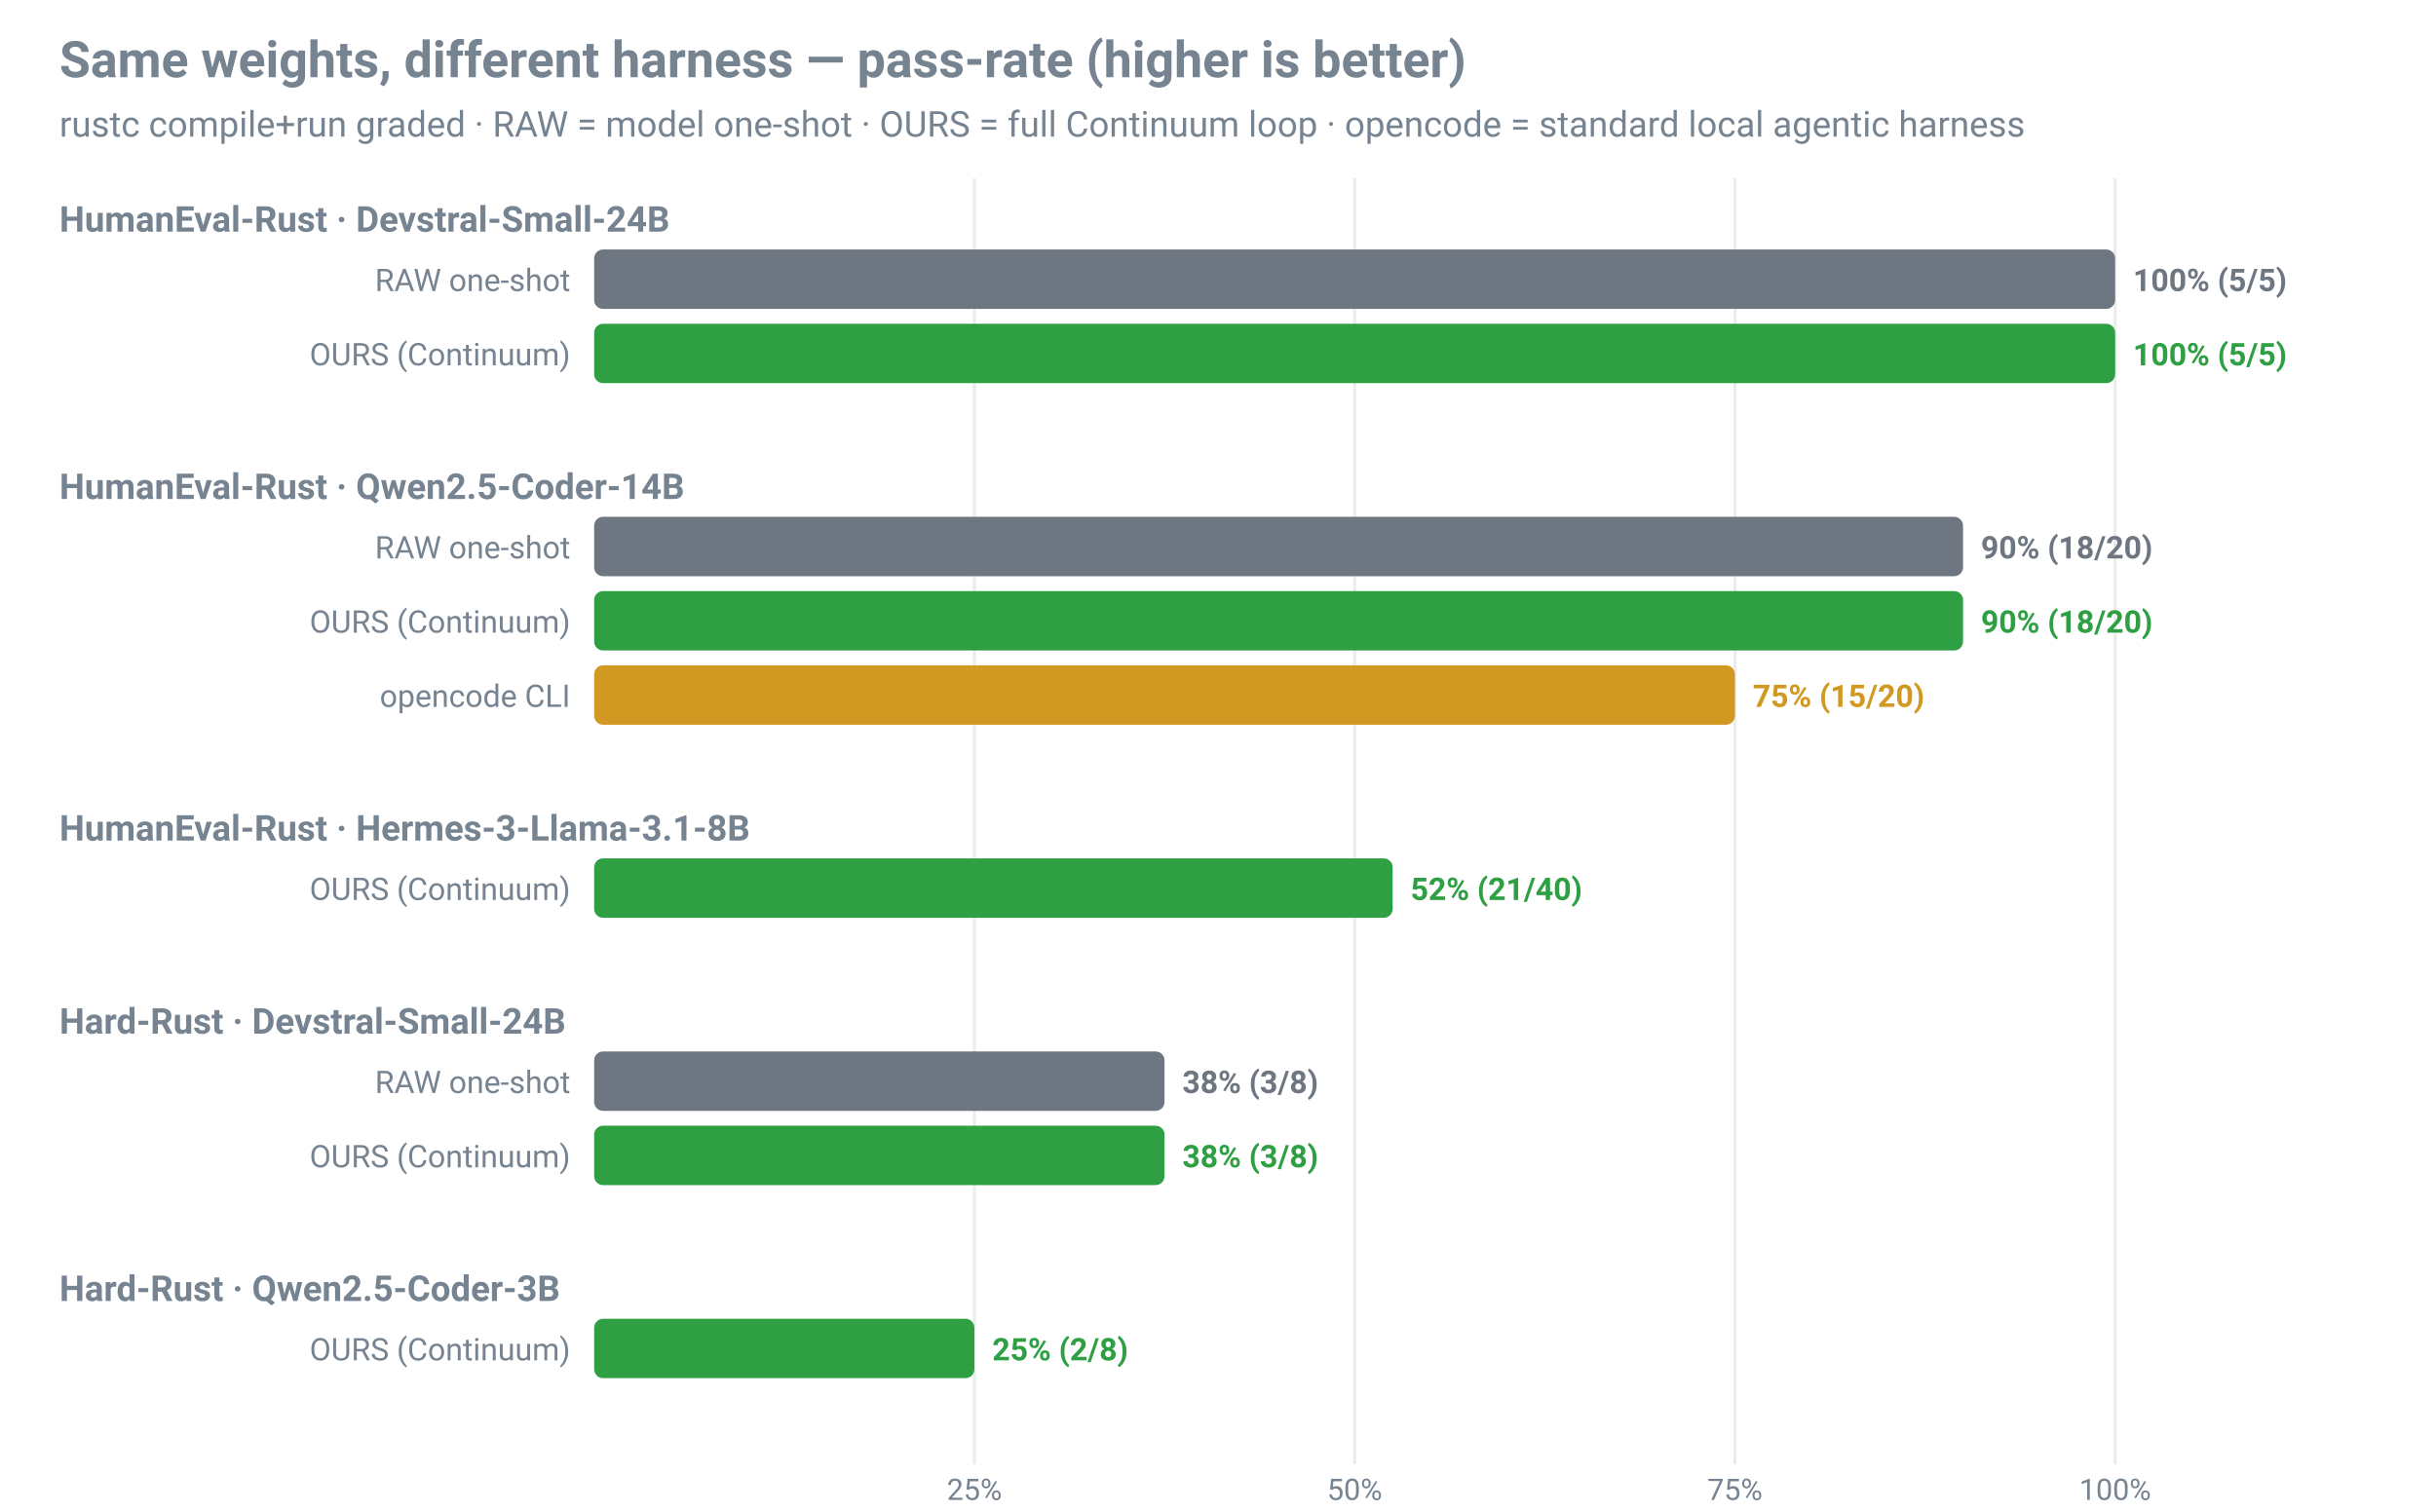
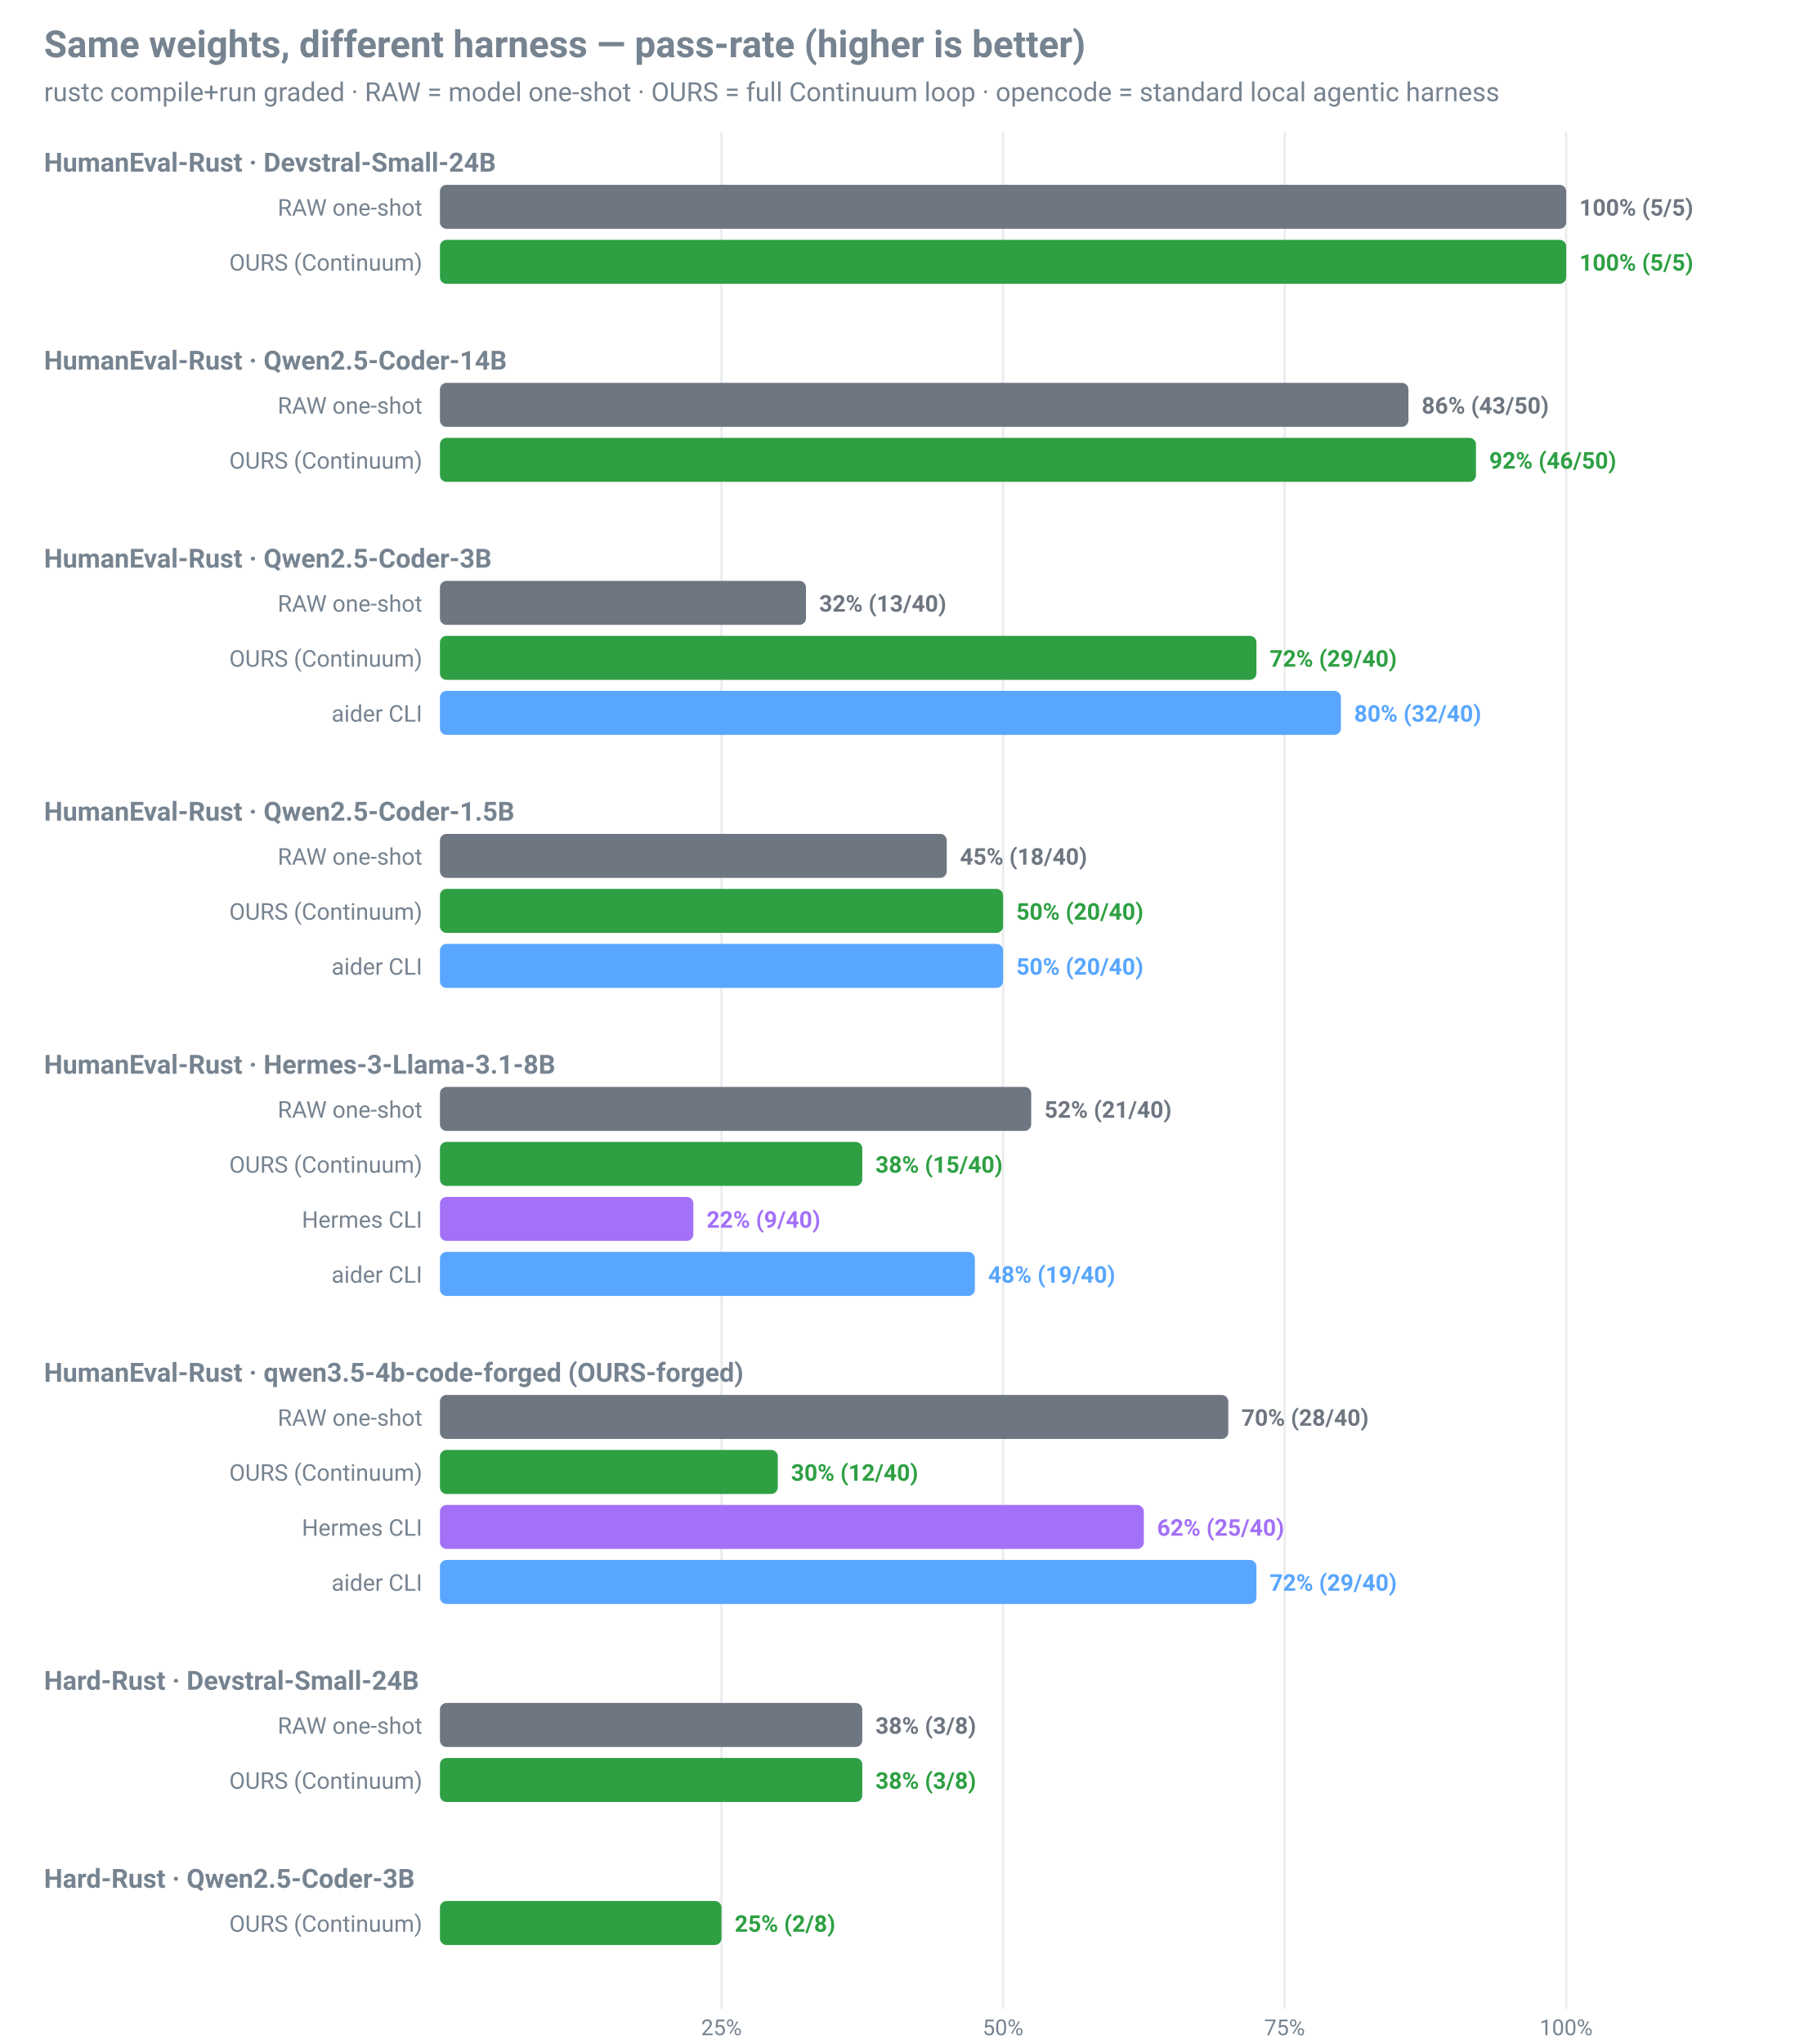
- <svg xmlns="http://www.w3.org/2000/svg" width="820" height="509" viewBox="0 0 820 509" font-family="-apple-system,Segoe UI,Roboto,sans-serif">
+ <svg xmlns="http://www.w3.org/2000/svg" width="820" height="929" viewBox="0 0 820 929" font-family="-apple-system,Segoe UI,Roboto,sans-serif">
  <text x="20" y="26" font-size="17" font-weight="700" fill="#768390">Same weights, different harness — pass-rate (higher is better)</text>
  <text x="20" y="46" font-size="12" fill="#768390">rustc compile+run graded · RAW = model one-shot · OURS = full Continuum loop · opencode = standard local agentic harness</text>
-   <line x1="328" y1="60" x2="328" y2="493" stroke="#8b949e" stroke-opacity="0.18" stroke-width="1" />
-   <text x="328" y="505" font-size="10" fill="#768390" text-anchor="middle">25%</text>
-   <line x1="456" y1="60" x2="456" y2="493" stroke="#8b949e" stroke-opacity="0.18" stroke-width="1" />
-   <text x="456" y="505" font-size="10" fill="#768390" text-anchor="middle">50%</text>
-   <line x1="584" y1="60" x2="584" y2="493" stroke="#8b949e" stroke-opacity="0.18" stroke-width="1" />
-   <text x="584" y="505" font-size="10" fill="#768390" text-anchor="middle">75%</text>
-   <line x1="712" y1="60" x2="712" y2="493" stroke="#8b949e" stroke-opacity="0.18" stroke-width="1" />
-   <text x="712" y="505" font-size="10" fill="#768390" text-anchor="middle">100%</text>
+   <line x1="328" y1="60" x2="328" y2="913" stroke="#8b949e" stroke-opacity="0.18" stroke-width="1" />
+   <text x="328" y="925" font-size="10" fill="#768390" text-anchor="middle">25%</text>
+   <line x1="456" y1="60" x2="456" y2="913" stroke="#8b949e" stroke-opacity="0.18" stroke-width="1" />
+   <text x="456" y="925" font-size="10" fill="#768390" text-anchor="middle">50%</text>
+   <line x1="584" y1="60" x2="584" y2="913" stroke="#8b949e" stroke-opacity="0.18" stroke-width="1" />
+   <text x="584" y="925" font-size="10" fill="#768390" text-anchor="middle">75%</text>
+   <line x1="712" y1="60" x2="712" y2="913" stroke="#8b949e" stroke-opacity="0.18" stroke-width="1" />
+   <text x="712" y="925" font-size="10" fill="#768390" text-anchor="middle">100%</text>
  <text x="20" y="78" font-size="12" font-weight="700" fill="#768390">HumanEval-Rust · Devstral-Small-24B</text>
  <rect x="200" y="84" width="512.0" height="20" rx="3" fill="#6e7681" />
  <text x="192" y="98" font-size="10.5" fill="#768390" text-anchor="end">RAW one-shot</text>
  <text x="718.0" y="98" font-size="10.5" font-weight="600" fill="#6e7681">100% (5/5)</text>
  <rect x="200" y="109" width="512.0" height="20" rx="3" fill="#2ea043" />
  <text x="192" y="123" font-size="10.5" fill="#768390" text-anchor="end">OURS (Continuum)</text>
  <text x="718.0" y="123" font-size="10.5" font-weight="600" fill="#2ea043">100% (5/5)</text>
  <text x="20" y="168" font-size="12" font-weight="700" fill="#768390">HumanEval-Rust · Qwen2.5-Coder-14B</text>
-   <rect x="200" y="174" width="460.8" height="20" rx="3" fill="#6e7681" />
+   <rect x="200" y="174" width="440.3" height="20" rx="3" fill="#6e7681" />
  <text x="192" y="188" font-size="10.5" fill="#768390" text-anchor="end">RAW one-shot</text>
-   <text x="666.8" y="188" font-size="10.5" font-weight="600" fill="#6e7681">90% (18/20)</text>
-   <rect x="200" y="199" width="460.8" height="20" rx="3" fill="#2ea043" />
+   <text x="646.3" y="188" font-size="10.5" font-weight="600" fill="#6e7681">86% (43/50)</text>
+   <rect x="200" y="199" width="471.0" height="20" rx="3" fill="#2ea043" />
  <text x="192" y="213" font-size="10.5" fill="#768390" text-anchor="end">OURS (Continuum)</text>
-   <text x="666.8" y="213" font-size="10.5" font-weight="600" fill="#2ea043">90% (18/20)</text>
-   <rect x="200" y="224" width="384.0" height="20" rx="3" fill="#d29922" />
-   <text x="192" y="238" font-size="10.5" fill="#768390" text-anchor="end">opencode CLI</text>
-   <text x="590.0" y="238" font-size="10.5" font-weight="600" fill="#d29922">75% (15/20)</text>
-   <text x="20" y="283" font-size="12" font-weight="700" fill="#768390">HumanEval-Rust · Hermes-3-Llama-3.1-8B</text>
-   <rect x="200" y="289" width="268.8" height="20" rx="3" fill="#2ea043" />
+   <text x="677.0" y="213" font-size="10.5" font-weight="600" fill="#2ea043">92% (46/50)</text>
+   <text x="20" y="258" font-size="12" font-weight="700" fill="#768390">HumanEval-Rust · Qwen2.5-Coder-3B</text>
+   <rect x="200" y="264" width="166.4" height="20" rx="3" fill="#6e7681" />
+   <text x="192" y="278" font-size="10.5" fill="#768390" text-anchor="end">RAW one-shot</text>
+   <text x="372.4" y="278" font-size="10.5" font-weight="600" fill="#6e7681">32% (13/40)</text>
+   <rect x="200" y="289" width="371.2" height="20" rx="3" fill="#2ea043" />
  <text x="192" y="303" font-size="10.5" fill="#768390" text-anchor="end">OURS (Continuum)</text>
-   <text x="474.8" y="303" font-size="10.5" font-weight="600" fill="#2ea043">52% (21/40)</text>
-   <text x="20" y="348" font-size="12" font-weight="700" fill="#768390">Hard-Rust · Devstral-Small-24B</text>
-   <rect x="200" y="354" width="192.0" height="20" rx="3" fill="#6e7681" />
-   <text x="192" y="368" font-size="10.5" fill="#768390" text-anchor="end">RAW one-shot</text>
-   <text x="398.0" y="368" font-size="10.5" font-weight="600" fill="#6e7681">38% (3/8)</text>
-   <rect x="200" y="379" width="192.0" height="20" rx="3" fill="#2ea043" />
-   <text x="192" y="393" font-size="10.5" fill="#768390" text-anchor="end">OURS (Continuum)</text>
-   <text x="398.0" y="393" font-size="10.5" font-weight="600" fill="#2ea043">38% (3/8)</text>
-   <text x="20" y="438" font-size="12" font-weight="700" fill="#768390">Hard-Rust · Qwen2.5-Coder-3B</text>
-   <rect x="200" y="444" width="128.0" height="20" rx="3" fill="#2ea043" />
-   <text x="192" y="458" font-size="10.5" fill="#768390" text-anchor="end">OURS (Continuum)</text>
-   <text x="334.0" y="458" font-size="10.5" font-weight="600" fill="#2ea043">25% (2/8)</text>
+   <text x="577.2" y="303" font-size="10.5" font-weight="600" fill="#2ea043">72% (29/40)</text>
+   <rect x="200" y="314" width="409.6" height="20" rx="3" fill="#58a6ff" />
+   <text x="192" y="328" font-size="10.5" fill="#768390" text-anchor="end">aider CLI</text>
+   <text x="615.6" y="328" font-size="10.5" font-weight="600" fill="#58a6ff">80% (32/40)</text>
+   <text x="20" y="373" font-size="12" font-weight="700" fill="#768390">HumanEval-Rust · Qwen2.5-Coder-1.5B</text>
+   <rect x="200" y="379" width="230.4" height="20" rx="3" fill="#6e7681" />
+   <text x="192" y="393" font-size="10.5" fill="#768390" text-anchor="end">RAW one-shot</text>
+   <text x="436.4" y="393" font-size="10.5" font-weight="600" fill="#6e7681">45% (18/40)</text>
+   <rect x="200" y="404" width="256.0" height="20" rx="3" fill="#2ea043" />
+   <text x="192" y="418" font-size="10.5" fill="#768390" text-anchor="end">OURS (Continuum)</text>
+   <text x="462.0" y="418" font-size="10.5" font-weight="600" fill="#2ea043">50% (20/40)</text>
+   <rect x="200" y="429" width="256.0" height="20" rx="3" fill="#58a6ff" />
+   <text x="192" y="443" font-size="10.5" fill="#768390" text-anchor="end">aider CLI</text>
+   <text x="462.0" y="443" font-size="10.5" font-weight="600" fill="#58a6ff">50% (20/40)</text>
+   <text x="20" y="488" font-size="12" font-weight="700" fill="#768390">HumanEval-Rust · Hermes-3-Llama-3.1-8B</text>
+   <rect x="200" y="494" width="268.8" height="20" rx="3" fill="#6e7681" />
+   <text x="192" y="508" font-size="10.5" fill="#768390" text-anchor="end">RAW one-shot</text>
+   <text x="474.8" y="508" font-size="10.5" font-weight="600" fill="#6e7681">52% (21/40)</text>
+   <rect x="200" y="519" width="192.0" height="20" rx="3" fill="#2ea043" />
+   <text x="192" y="533" font-size="10.5" fill="#768390" text-anchor="end">OURS (Continuum)</text>
+   <text x="398.0" y="533" font-size="10.5" font-weight="600" fill="#2ea043">38% (15/40)</text>
+   <rect x="200" y="544" width="115.2" height="20" rx="3" fill="#a371f7" />
+   <text x="192" y="558" font-size="10.5" fill="#768390" text-anchor="end">Hermes CLI</text>
+   <text x="321.2" y="558" font-size="10.5" font-weight="600" fill="#a371f7">22% (9/40)</text>
+   <rect x="200" y="569" width="243.2" height="20" rx="3" fill="#58a6ff" />
+   <text x="192" y="583" font-size="10.5" fill="#768390" text-anchor="end">aider CLI</text>
+   <text x="449.2" y="583" font-size="10.5" font-weight="600" fill="#58a6ff">48% (19/40)</text>
+   <text x="20" y="628" font-size="12" font-weight="700" fill="#768390">HumanEval-Rust · qwen3.5-4b-code-forged (OURS-forged)</text>
+   <rect x="200" y="634" width="358.4" height="20" rx="3" fill="#6e7681" />
+   <text x="192" y="648" font-size="10.5" fill="#768390" text-anchor="end">RAW one-shot</text>
+   <text x="564.4" y="648" font-size="10.5" font-weight="600" fill="#6e7681">70% (28/40)</text>
+   <rect x="200" y="659" width="153.6" height="20" rx="3" fill="#2ea043" />
+   <text x="192" y="673" font-size="10.5" fill="#768390" text-anchor="end">OURS (Continuum)</text>
+   <text x="359.6" y="673" font-size="10.5" font-weight="600" fill="#2ea043">30% (12/40)</text>
+   <rect x="200" y="684" width="320.0" height="20" rx="3" fill="#a371f7" />
+   <text x="192" y="698" font-size="10.5" fill="#768390" text-anchor="end">Hermes CLI</text>
+   <text x="526.0" y="698" font-size="10.5" font-weight="600" fill="#a371f7">62% (25/40)</text>
+   <rect x="200" y="709" width="371.2" height="20" rx="3" fill="#58a6ff" />
+   <text x="192" y="723" font-size="10.5" fill="#768390" text-anchor="end">aider CLI</text>
+   <text x="577.2" y="723" font-size="10.5" font-weight="600" fill="#58a6ff">72% (29/40)</text>
+   <text x="20" y="768" font-size="12" font-weight="700" fill="#768390">Hard-Rust · Devstral-Small-24B</text>
+   <rect x="200" y="774" width="192.0" height="20" rx="3" fill="#6e7681" />
+   <text x="192" y="788" font-size="10.5" fill="#768390" text-anchor="end">RAW one-shot</text>
+   <text x="398.0" y="788" font-size="10.5" font-weight="600" fill="#6e7681">38% (3/8)</text>
+   <rect x="200" y="799" width="192.0" height="20" rx="3" fill="#2ea043" />
+   <text x="192" y="813" font-size="10.5" fill="#768390" text-anchor="end">OURS (Continuum)</text>
+   <text x="398.0" y="813" font-size="10.5" font-weight="600" fill="#2ea043">38% (3/8)</text>
+   <text x="20" y="858" font-size="12" font-weight="700" fill="#768390">Hard-Rust · Qwen2.5-Coder-3B</text>
+   <rect x="200" y="864" width="128.0" height="20" rx="3" fill="#2ea043" />
+   <text x="192" y="878" font-size="10.5" fill="#768390" text-anchor="end">OURS (Continuum)</text>
+   <text x="334.0" y="878" font-size="10.5" font-weight="600" fill="#2ea043">25% (2/8)</text>
</svg>
